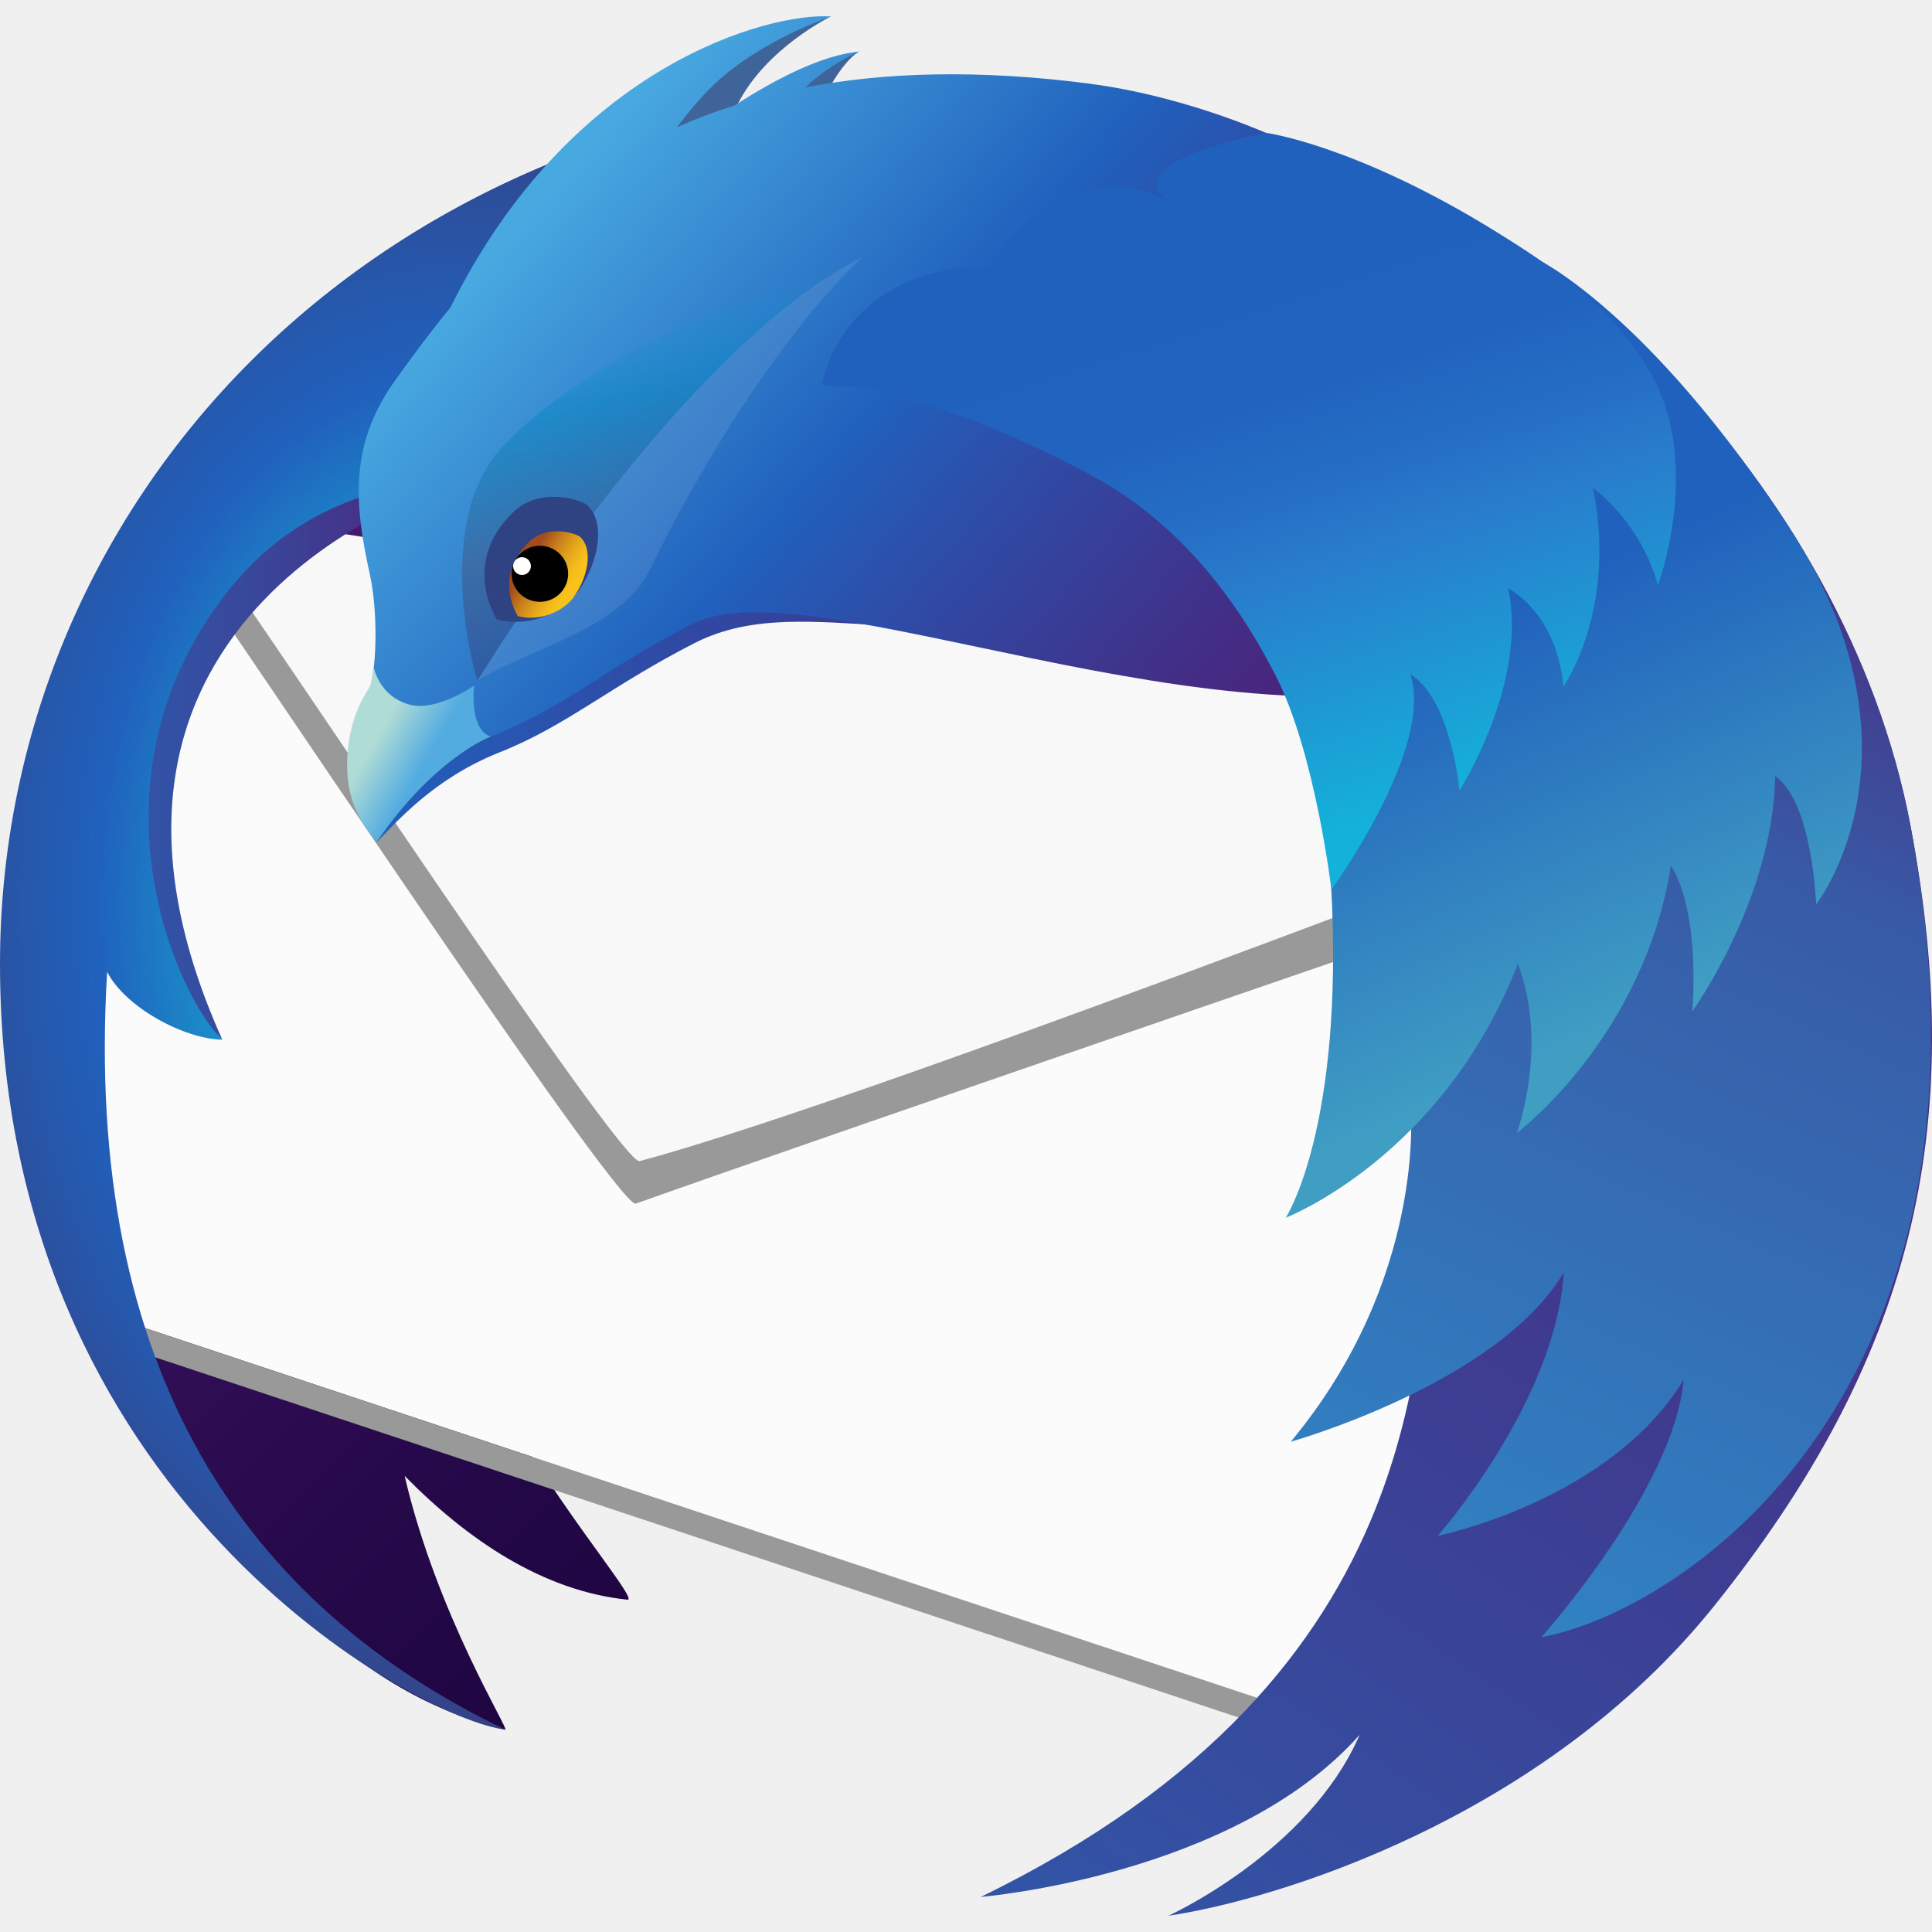
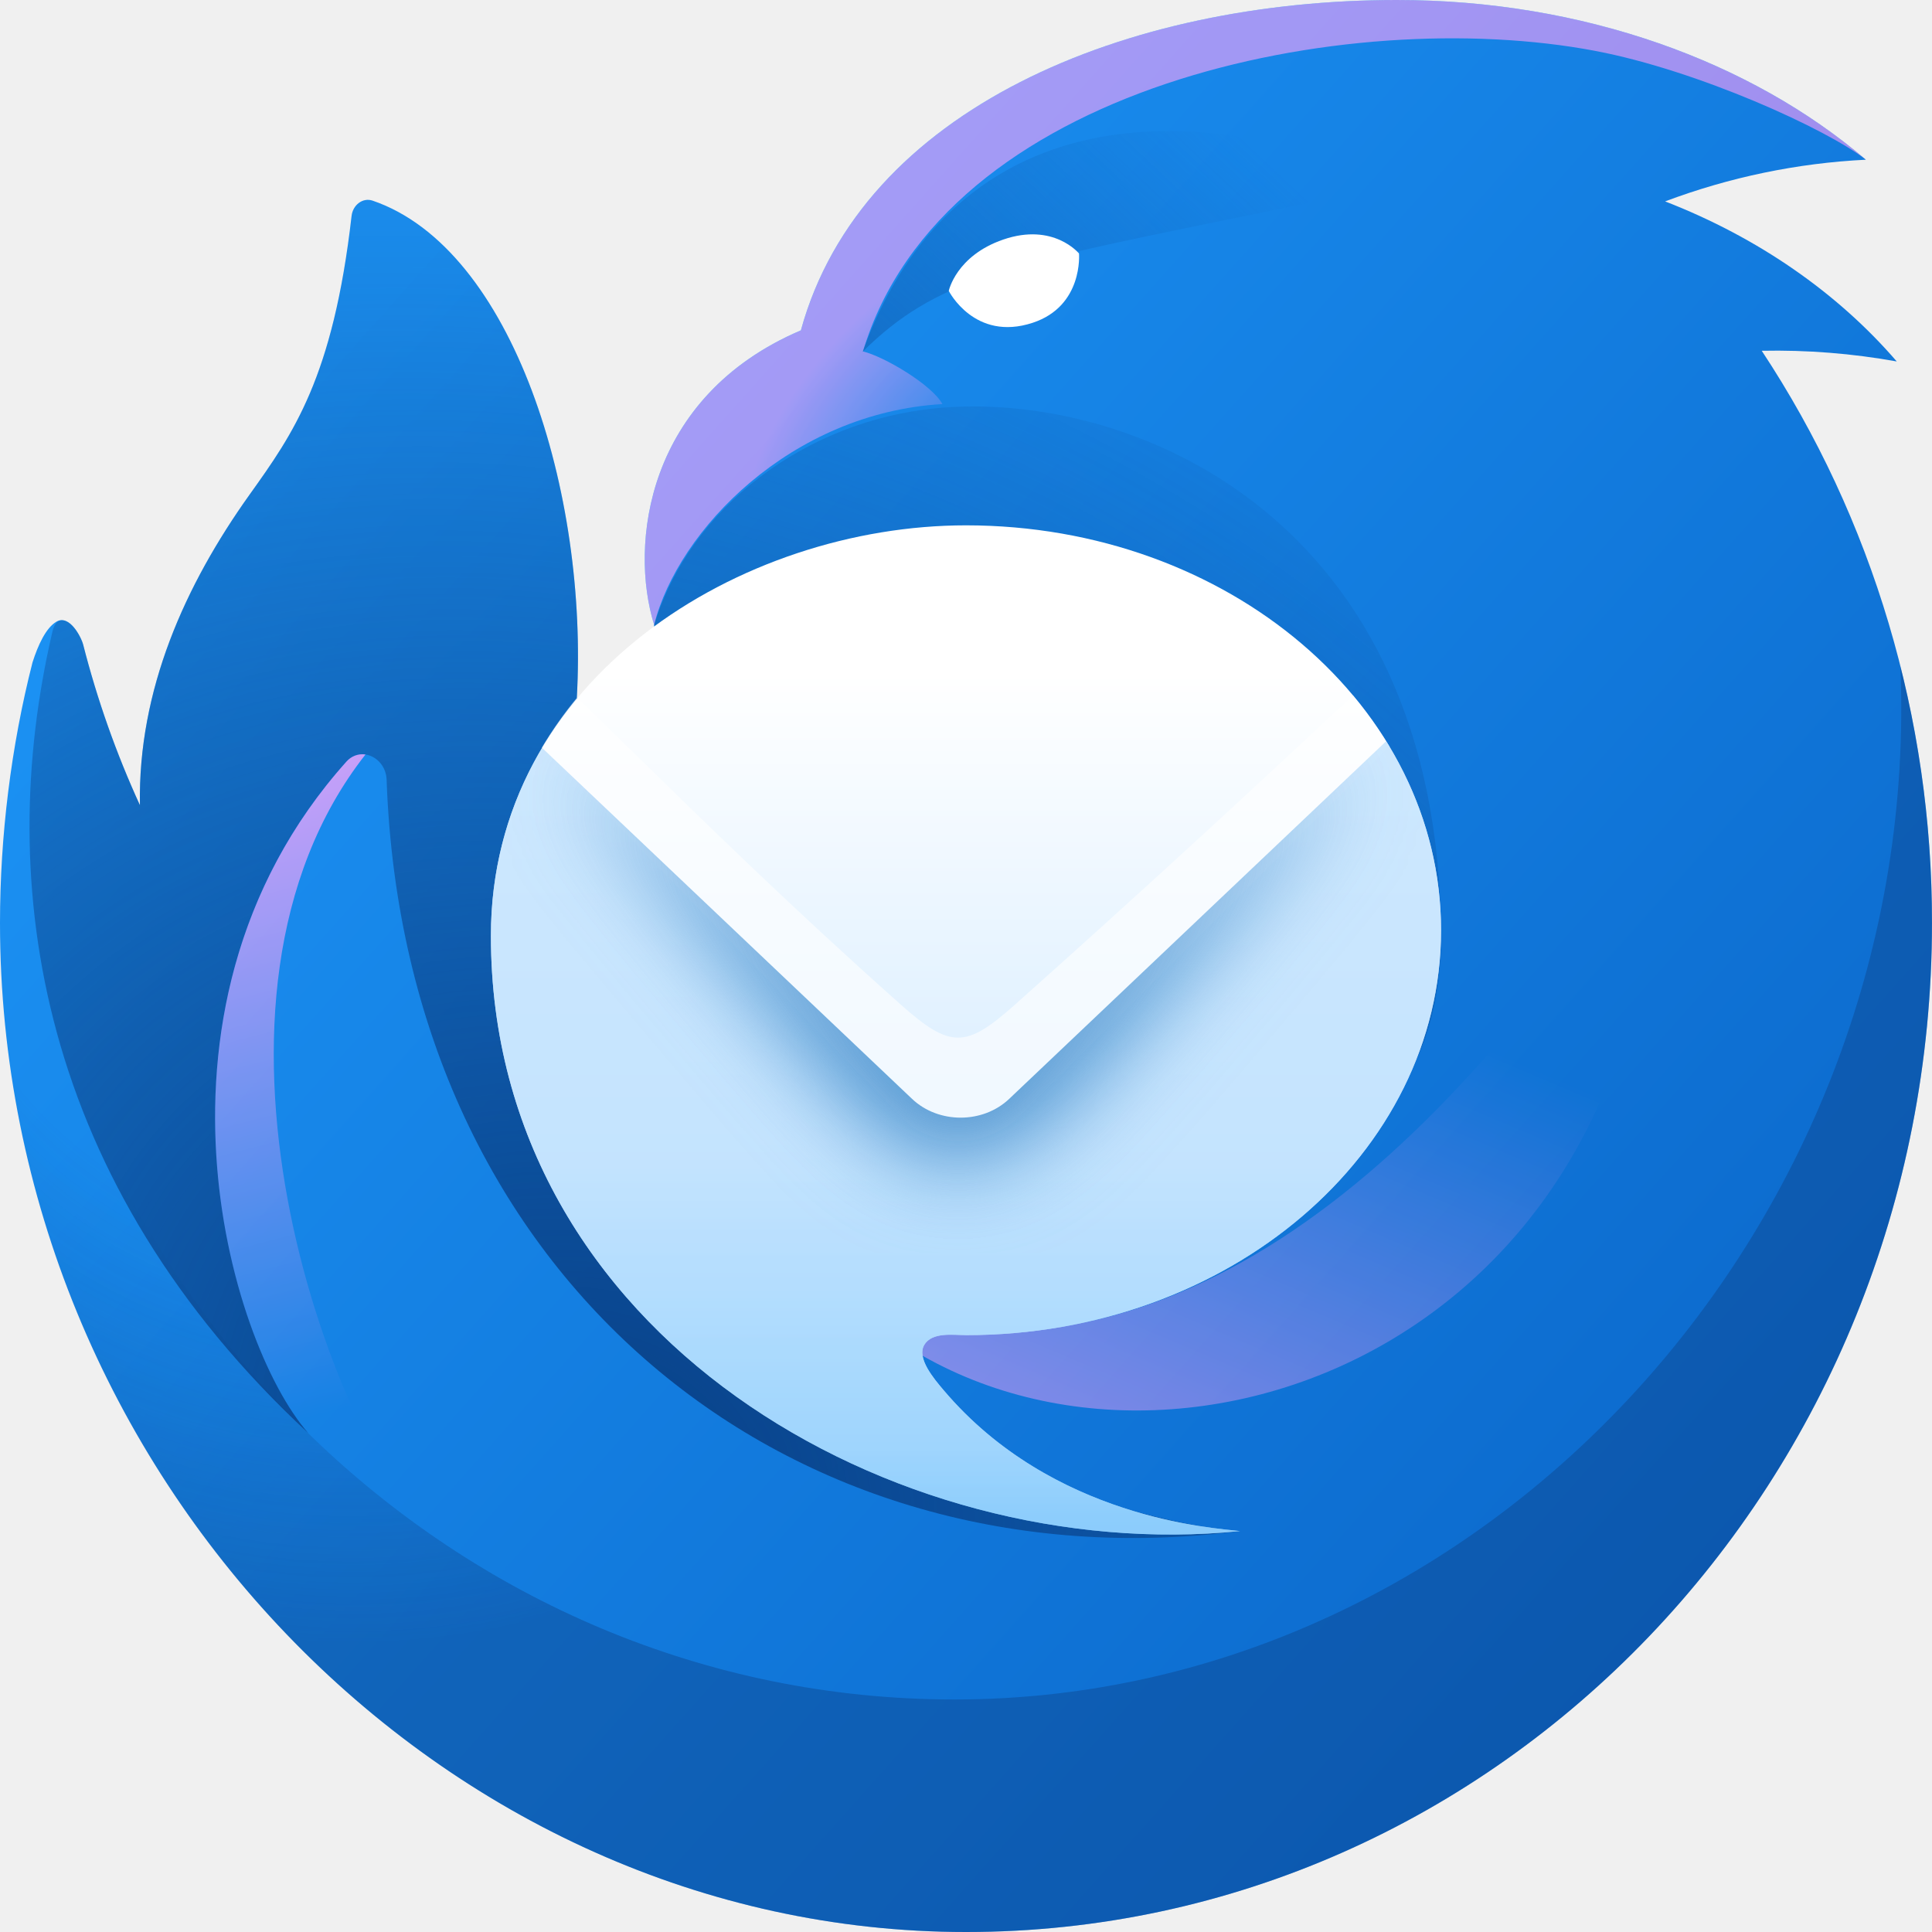
- <svg xmlns="http://www.w3.org/2000/svg" width="128" height="128" version="1.1" viewBox="0 0 33.866 33.866">
+ <svg xmlns="http://www.w3.org/2000/svg" fill="none" version="1.1" viewBox="0 0 128 128">
+   <g stroke-width=".154">
+     <path d="m53.046 21.9h0.011c4.03-14.716 21.591-21.9 39.487-21.9 12.367 0 23.468 4.089 31.078 10.581-4.542 0.224-9.026 1.155-13.304 2.762 6.149 2.388 11.432 6.06 15.347 10.604-2.954-0.531-5.949-0.768-8.945-0.707 7.365 11.144 11.299 24.369 11.278 37.91 0 36.92-28.653 66.85-63.999 66.85-34.801 0-63.999-30.436-63.999-66.85 0-5.751 0.731-11.689 2.152-17.259 0.373-1.169 0.892-2.29 1.582-2.701 0.863-0.514 1.649 1.018 1.776 1.516 0.936 3.661 2.195 7.224 3.761 10.642-0.137-7.632 2.984-14.585 7.278-20.597 2.864-4.009 5.519-7.724 6.744-18.445 0.082-0.72 0.735-1.238 1.395-1.012 9.318 3.186 14.299 19.394 13.526 32.947 5.147 0.77 5.124-4.847 5.124-4.847-1.646-5.283-0.549-15.102 9.691-19.495z" fill="url(#paint0_linear_4383_20931)" />
+     <path d="m125.904 44.127c1.556 36.767-27.381 68.468-62.666 68.468-33.033 0-60.101-26.669-62.549-60.518-0.437 3.17-0.667 6.367-0.688 9.569 0.251 36.217 29.377 66.355 63.999 66.355 35.346 0 63.999-29.93 63.999-66.85 0-5.883-0.73-11.588-2.096-17.024z" fill="url(#paint1_radial_4383_20931)" opacity=".9" />
+     <path d="m62.439 26.772c-0.689-1.274-3.873-3.159-5.264-3.488 5.266-17.62 32.095-23.029 48.515-19.912 6.833 1.299 15.343 5.187 17.933 7.208-7.61-6.492-18.713-10.581-31.078-10.581-17.896 0-35.457 7.183-39.487 21.9h-0.029c-10.24 4.393-11.337 14.216-9.691 19.497 1.58-6.301 9.097-14.044 19.103-14.625z" fill="url(#paint2_radial_4383_20931)" style="mix-blend-mode:screen" />
+     <path d="m81.037 14.604c-14.376 2.955-19.073 3.921-23.884 8.698 5.403-14.942 19.196-17.971 35.631-11.16-3.911 0.842-7.827 1.663-11.747 2.464z" fill="url(#paint3_linear_4383_20931)" />
+     <path d="m3.474 41.846c-3.928 16.796-0.892 36.538 16.951 53.105-5.312-6.068-11.798-28.472 2.514-44.478 0.964-1.079 2.622-0.286 2.675 1.188 1.179 33.264 26.876 53.581 56.502 49.782-9.179-0.539-39.537-11.645-16.954-16.038 11.803-2.298 30.31-5.898 30.31-23.244 0-28.119-20.814-36.34-33.437-35.117-8.638 0.836-16.327 6.563-18.693 14.35 0.909 3.069-2.714 5.218-5.129 4.857 0.775-13.551-4.206-29.769-13.526-32.955-0.658-0.225-1.313 0.292-1.395 1.012-1.225 10.721-3.88 14.436-6.742 18.445-4.295 6.015-7.417 12.965-7.28 20.597-1.566-3.418-2.826-6.981-3.761-10.642-0.104-0.413-0.677-1.564-1.368-1.618-0.375-0.029-0.574 0.353-0.667 0.756z" fill="url(#paint4_radial_4383_20931)" />
+     <path d="m57.232 87.107c17.378 14.739 52.328 3.688 52.328-32.149-14.109 22.339-32.08 37.749-52.326 32.149z" fill="url(#paint5_linear_4383_20931)" style="mix-blend-mode:screen" />
+     <path d="m22.939 50.473c0.158-0.185 0.357-0.326 0.58-0.411 0.223-0.085 0.462-0.112 0.697-0.078-12.811 16.321-2.478 44.984 4.613 52.026 0.397 1.173-6.727-4.926-7.709-6.353-5.394-4.781-13.125-28.47 1.819-45.185z" fill="url(#paint6_linear_4383_20931)" style="mix-blend-mode:screen" />
+     <path d="m63.999 88.457c17.382 0 31.475-12.01 31.475-26.826 0-14.816-14.092-26.826-31.475-26.826-14.83 0-31.482 10.077-31.475 27.217 7e-3 26.486 26.796 41.724 49.63 39.416-1.715-0.208-12.416-0.802-19.648-9.348-0.653-0.77-1.785-2.114-1.271-2.987 0.512-0.873 1.924-0.649 2.761-0.649z" fill="url(#paint7_linear_4383_20931)" />
+     <path d="m92.045 49.442-24.875 24.864c-2.207 1.639-4.557 1.757-6.875 0.271l-24.398-25.044c0.696-1.168 1.479-2.278 2.341-3.319l2.56 2.502c6.407 6.272 11.587 11.34 18.889 17.849 3.295 2.937 4.319 2.88 7.552 0 8.353-7.449 14.462-13.083 22.403-20.492 0.885 1.055 1.689 2.183 2.403 3.371z" fill="#fff" opacity=".6" />
+   </g>
+   <mask id="mask0_4383_20931" x="303" y="432" width="418" height="334" maskUnits="userSpaceOnUse">
+     <path d="m720.273 511.917c0 93.859-93.254 169.943-208.275 169.943-5.553 0-14.882-1.428-18.282 4.113-3.4 5.518 4.089 14.036 8.409 18.913 44.963 50.867 110.193 57.268 127.314 58.95l2.699 0.266c-151.103 14.617-328.366-81.916-328.414-249.704-0.158-27.937 7.617-55.344 22.421-79.037l162.235 147.352c11.543 10.479 30.987 10.479 42.53 0l165.308-150.147c15.367 23.692 24.055 50.699 24.055 79.351z" fill="#fff" />
+   </mask>
+   <g transform="matrix(.151122 0 0 .157852 -13.375 -19.1757)" mask="url(#mask0_4383_20931)">
+     <path d="m255.482 315.912h526.428v477.303h-526.428z" fill="url(#paint8_linear_4383_20931)" opacity=".7" />
+     <g filter="url(#filter0_f_4383_20931)">
+       <path d="m463.647 583.705c-30.673-31.919-122.535-137.974-122.535-137.974l7.103 0.314 143.819 107.411c10.768 7.828 26.135 7.744 36.807-0.182l141.024-107.083 7.477-0.593s-88.861 103.538-122.898 137.647c-34.036 34.11-60.124 32.38-90.797 0.46z" clip-rule="evenodd" fill="#458fcd" fill-rule="evenodd" />
+     </g>
+   </g>
+   <path d="m68.415 21.386c3.368-1.108 3.072-4.59 3.072-4.59s-1.684-2.072-5.021-0.924c-3.123 1.075-3.608 3.4-3.608 3.4s1.706 3.381 5.557 2.114z" fill="#fff" stroke-width=".154" />
  <defs>
-     <linearGradient id="SVGID_14_" x1="206.21" x2="169.43" y1="130.14" y2="47.526" gradientTransform="matrix(.13713 0 0 .13713 -1.8311e-7 .28447)" gradientUnits="userSpaceOnUse">
-       <stop offset="0" stop-color="#409EC3" />
-       <stop offset=".62" stop-color="#2061BD" />
+     <filter id="filter0_f_4383_20931" x="302.393" y="406.878" width="413.669" height="240.08" color-interpolation-filters="sRGB" filterUnits="userSpaceOnUse">
+       <feFlood flood-opacity="0" result="BackgroundImageFix" />
+       <feBlend in="SourceGraphic" in2="BackgroundImageFix" result="shape" />
+       <feGaussianBlur result="effect1_foregroundBlur_4383_20931" stdDeviation="19.36" />
+     </filter>
+     <linearGradient id="paint0_linear_4383_20931" x1="235.494" x2="832.5" y1="261.062" y2="817.921" gradientTransform="matrix(.151122 0 0 .157852 -13.375 -19.1757)" gradientUnits="userSpaceOnUse">
+       <stop stop-color="#1B91F3" offset="0" />
+       <stop stop-color="#0B68CB" offset="1" />
    </linearGradient>
-     <linearGradient id="SVGID_13_" x1="48.738" x2="43.199" y1="14.373" y2="11.303" gradientTransform="matrix(.13705 .0047858 -.0047858 .13705 3.3722 8.1173)" gradientUnits="userSpaceOnUse">
-       <stop offset="0" stop-color="#F9C21B" />
-       <stop offset=".148" stop-color="#F3BA1B" />
-       <stop offset=".379" stop-color="#E3A41B" />
-       <stop offset=".663" stop-color="#C9801C" />
-       <stop offset=".988" stop-color="#A44E1C" />
-       <stop offset="1" stop-color="#A34C1C" />
+     <radialGradient id="paint1_radial_4383_20931" cx="0" cy="0" r="1" gradientTransform="matrix(21.5641 51.8467 -47.5493 21.5776 22.0467 52.2786)" gradientUnits="userSpaceOnUse">
+       <stop stop-color="#0B4186" stop-opacity="0" offset=".53" />
+       <stop stop-color="#0B4186" stop-opacity=".45" offset="1" />
+     </radialGradient>
+     <radialGradient id="paint2_radial_4383_20931" cx="0" cy="0" r="1" gradientTransform="matrix(-7.12211 -9.52326 15.0869 -12.3104 65.6448 29.0623)" gradientUnits="userSpaceOnUse">
+       <stop stop-color="#EF3ACC" stop-opacity="0" offset="0" />
+       <stop stop-color="#EF3ACC" stop-opacity=".64" offset="1" />
+     </radialGradient>
+     <linearGradient id="paint3_linear_4383_20931" x1="401.611" x2="616.432" y1="403.61" y2="164.469" gradientTransform="matrix(.151122 0 0 .157852 -13.375 -19.1757)" gradientUnits="userSpaceOnUse">
+       <stop stop-color="#0F5DB0" offset="0" />
+       <stop stop-color="#0F5DB0" stop-opacity="0" offset="1" />
    </linearGradient>
-     <linearGradient id="SVGID_12_" x1="80.784" x2="90.637" y1="38.025" y2="77.544" gradientTransform="matrix(.13713 0 0 .13713 -1.8311e-7 .28447)" gradientUnits="userSpaceOnUse">
-       <stop offset=".007" stop-color="#1398D1" stop-opacity="0" />
-       <stop offset=".248" stop-color="#1187C2" stop-opacity=".62" />
-       <stop offset=".642" stop-color="#3F6499" stop-opacity=".71" />
-       <stop offset="1" stop-color="#2F4282" stop-opacity=".5" />
+     <radialGradient id="paint4_radial_4383_20931" cx="0" cy="0" r="1" gradientTransform="matrix(36.6623 -79.4384 93.9455 47.3057 39.8623 97.5738)" gradientUnits="userSpaceOnUse">
+       <stop stop-color="#094188" offset=".02" />
+       <stop stop-color="#0B4186" stop-opacity="0" offset=".97" />
+     </radialGradient>
+     <linearGradient id="paint5_linear_4383_20931" x1="778.099" x2="678.214" y1="576.761" y2="822.012" gradientTransform="matrix(.151122 0 0 .157852 -13.375 -19.1757)" gradientUnits="userSpaceOnUse">
+       <stop stop-color="#E247C4" stop-opacity="0" offset="0" />
+       <stop stop-color="#E247C4" stop-opacity=".64" offset="1" />
    </linearGradient>
-     <mask id="SVGID_9_" width="14.927" height="6.629" x="162.68" y="18.355" maskUnits="userSpaceOnUse">
-       <g class="st13" filter="url(#Adobe_OpacityMaskFilter)">
-         <radialGradient id="SVGID_10_" cx="154.38" cy="67.998" r="51.967" gradientUnits="userSpaceOnUse">
-           <stop offset=".868" stop-color="#fff" />
-           <stop offset="1" />
-         </radialGradient>
-         <rect width="100.02" height="93.339" x="91.295" y="-7.218" fill="url(#SVGID_10_)" class="st14" />
-       </g>
-     </mask>
-     <filter id="Adobe_OpacityMaskFilter" width="14.927" height="6.629" x="162.68" y="18.355" filterUnits="userSpaceOnUse">
-       <feColorMatrix values="1 0 0 0 0 0 1 0 0 0 0 0 1 0 0 0 0 0 1 0" />
-     </filter>
-     <linearGradient id="SVGID_11_" x1="176.21" x2="164.24" y1="23.085" y2="20.555" gradientUnits="userSpaceOnUse">
-       <stop offset="0" stop-color="#3092B9" />
-       <stop offset=".22" stop-color="#258DB6" />
-       <stop offset=".656" stop-color="#1685B1" />
-       <stop offset="1" stop-color="#1082AF" />
+     <linearGradient id="paint6_linear_4383_20931" x1="158.697" x2="246.699" y1="356.821" y2="711.008" gradientTransform="matrix(.151122 0 0 .157852 -13.375 -19.1757)" gradientUnits="userSpaceOnUse">
+       <stop stop-color="#EF3ACC" offset=".1" />
+       <stop stop-color="#EF3ACC" stop-opacity="0" offset="1" />
    </linearGradient>
-     <linearGradient id="SVGID_8_" x1="48.269" x2="54.241" y1="92.034" y2="95.468" gradientTransform="matrix(.13713 0 0 .13713 -1.8311e-7 .28447)" gradientUnits="userSpaceOnUse">
-       <stop offset="0" stop-color="#B0DCD6" />
-       <stop offset="1" stop-color="#53ACE0" />
+     <linearGradient id="paint7_linear_4383_20931" x1="511.999" x2="511.999" y1="404.204" y2="762.36" gradientTransform="matrix(.151122 0 0 .157852 -13.375 -19.1757)" gradientUnits="userSpaceOnUse">
+       <stop stop-color="#fff" offset="0" />
+       <stop stop-color="#BEE1FE" offset=".91" />
+       <stop stop-color="#96CEFD" offset="1" />
    </linearGradient>
-     <linearGradient id="SVGID_7_" x1="96.745" x2="206.32" y1="278.65" y2="32.542" gradientTransform="matrix(.13713 0 0 .13713 -1.8311e-7 .28447)" gradientUnits="userSpaceOnUse">
-       <stop offset="0" stop-color="#29ABE2" />
-       <stop offset=".773" stop-color="#385AA6" />
-       <stop offset=".858" stop-color="#414293" />
-       <stop offset="1" stop-color="#4E1D75" />
-     </linearGradient>
-     <linearGradient id="SVGID_6_" x1="19.676" x2="217.84" y1="337.41" y2="43.631" gradientTransform="matrix(.13713 0 0 .13713 -1.8311e-7 .28447)" gradientUnits="userSpaceOnUse">
-       <stop offset=".379" stop-color="#3156A8" />
-       <stop offset="1" stop-color="#4E1D75" />
-     </linearGradient>
-     <linearGradient id="SVGID_5_" x1="66.174" x2="167.26" y1="23.206" y2="111.08" gradientTransform="matrix(.13713 0 0 .13713 -1.8311e-7 .28447)" gradientUnits="userSpaceOnUse">
-       <stop offset=".02" stop-color="#48A8E0" />
-       <stop offset=".388" stop-color="#2061BD" />
-       <stop offset=".497" stop-color="#2B51AC" />
-       <stop offset=".789" stop-color="#442C84" />
-       <stop offset=".941" stop-color="#4E1D75" />
-     </linearGradient>
-     <linearGradient id="SVGID_4_" x1="44.539" x2="191.52" y1="57.897" y2="57.897" gradientTransform="matrix(.13713 0 0 .13713 -1.8311e-7 .28447)" gradientUnits="userSpaceOnUse">
-       <stop offset="0" stop-color="#2061BD" />
-       <stop offset=".185" stop-color="#2B51AC" />
-       <stop offset=".683" stop-color="#442C84" />
-       <stop offset=".941" stop-color="#4E1D75" />
-     </linearGradient>
-     <radialGradient id="SVGID_3_" cx="59.073" cy="113.92" r="85.247" gradientTransform="matrix(.13713 0 0 .19884 -1.8311e-7 -6.7455)" gradientUnits="userSpaceOnUse">
-       <stop offset=".165" stop-color="#14CDDA" />
-       <stop offset=".548" stop-color="#2061BD" />
-       <stop offset=".655" stop-color="#2658AC" />
-       <stop offset=".864" stop-color="#373F81" />
-       <stop offset="1" stop-color="#432D62" />
-     </radialGradient>
-     <linearGradient id="SVGID_2_" x1="10.243" x2="57.704" y1="95.311" y2="95.311" gradientTransform="matrix(.13713 0 0 .13713 -1.8311e-7 .28447)" gradientUnits="userSpaceOnUse">
-       <stop offset="0" stop-color="#3156A8" />
-       <stop offset=".247" stop-color="#3351A4" />
-       <stop offset=".536" stop-color="#3B4397" />
-       <stop offset=".845" stop-color="#472C82" />
-       <stop offset="1" stop-color="#4E1D75" />
-     </linearGradient>
-     <linearGradient id="SVGID_1_" x1="199.53" x2="39.679" y1="201.91" y2="42.053" gradientTransform="matrix(.13713 0 0 .13713 -1.8311e-7 .28447)" gradientUnits="userSpaceOnUse">
-       <stop offset="0" stop-color="#130036" />
-       <stop offset=".23" stop-color="#18023B" />
-       <stop offset=".512" stop-color="#26094A" />
-       <stop offset=".821" stop-color="#3D1563" />
-       <stop offset="1" stop-color="#4E1D75" />
-     </linearGradient>
-     <linearGradient id="SVGID_15_" x1="176.76" x2="150.41" y1="103.06" y2="21.954" gradientTransform="matrix(.13713 0 0 .13713 -1.8311e-7 .28447)" gradientUnits="userSpaceOnUse">
-       <stop offset="0" stop-color="#14B2DA" />
-       <stop offset=".403" stop-color="#297CCC" />
-       <stop offset=".508" stop-color="#256FC5" />
-       <stop offset=".649" stop-color="#2164BF" />
-       <stop offset=".816" stop-color="#2061BD" />
-       <stop offset=".984" stop-color="#2061BD" />
+     <linearGradient id="paint8_linear_4383_20931" x1="518.702" x2="518.702" y1="606.877" y2="756.915" gradientUnits="userSpaceOnUse">
+       <stop stop-color="#BCE0FD" offset="0" />
+       <stop stop-color="#88CCFC" offset="1" />
    </linearGradient>
  </defs>
-   <path fill="url(#SVGID_1_)" stroke-width=".137" d="m25.902 5.152c-1.988-1.299-4.532-1.719-5.935-1.866-1.502-0.157-2.807-0.129-3.954 0.039-0.097-0.001-0.194-0.005-0.292-0.005-0.075 0-0.148 0.003-0.223 4e-3 0.031-0.038 0.052-0.061 0.052-0.061s-0.06 0.009-0.179 0.063c-0.373 6e-3 -0.743 0.019-1.109 0.044 0.509-0.558 0.926-0.85 0.926-0.85s-0.495 0.072-1.398 0.891c-0.429 0.039-0.853 0.092-1.27 0.157 0.949-1.284 1.941-1.824 1.941-1.824s-1.203-0.245-3.086 1.648c-0.158 0.158-0.304 0.323-0.445 0.49-5.489 1.328-9.418 4.873-9.418 9.039 0 0.817-0.251 1.716 0.02 2.613-0.108 1.433 0.122 5.345 0.122 5.345s1.486 8.043 7.201 9.441c0.091 0.022-1.194-2.005-1.762-4.449 1.107 1.126 2.425 2.016 3.905 2.17 0.182 0.019-0.845-1.185-1.745-2.638l12.986 4.375c6.792-2.917 6.001-2.654 7.459-4.234 3.213-3.478 3.663-5.451 2.853-11.277-0.548-3.933-3.45-7.828-6.649-9.114z" class="st1" />
-   <polygon fill="#fbfbfb" points="201.94 95.591 22.687 62.276 8.546 142.68 16.387 166.97 172.91 219.02" class="st2" transform="matrix(.13713 0 0 .13713 -1.8311e-7 .28447)" />
-   <path fill="#999" stroke-width=".137" d="m3.171 9.199c0.108 0.232 0.076 0.286 0.009 0.286-0.03 0-0.067-0.011-0.102-0.022-0.035-0.011-0.068-0.022-0.089-0.022-0.059 0-0.026 0.088 0.31 0.51 0.476 0.604 7.46 11.148 7.841 11.148 0.002 0 0.004-2.65e-4 0.005-8.2e-4 3.251-1.159 17.078-5.904 17.078-5.904l-1.415-2.061-23.638-3.934" class="st3" />
-   <path fill="#f8f8f8" stroke-width=".137" d="m3.374 8.94s0.104 0.539 0.587 1.136c0.48 0.602 6.926 10.363 7.25 10.277 4.223-1.121 19.544-7.086 19.544-7.086z" class="st4" />
-   <polygon fill="#999" points="167.32 217.16 18.568 167.7 19.094 171.18 168.98 221.01" class="st3" transform="matrix(.13713 0 0 .13713 -1.8311e-7 .28447)" />
-   <g stroke-width=".137">
-     <path fill="url(#SVGID_2_)" d="m7.913 8.484s-7.422 2.174-4.016 9.741c0 0-1.562-1.43-2.491-3.258-0.042-0.082 1.55-5.736 1.55-5.736z" class="st5" />
-     <path fill="url(#SVGID_3_)" d="m3.897 18.225c-0.645-0.011-1.682-0.544-2.019-1.188-0.42 7.007 2.438 11.099 6.977 13.281-1.483-0.17-8.855-4.06-8.855-13.422 0-7.96 6.316-15.075 16.2-15.401 0.061 0.446-4.901 1.565-5.059 2.091-0.246 0.819-0.812 1.71-1.29 2.425-0.647 0.968 0.899 1.796-0.237 2.057-1.71 0.392-3.99 0.175-5.672 2.361-2.528 3.286-0.841 7.046-0.046 7.795z" class="st6" />
-     <path fill="url(#SVGID_4_)" d="m18.794 1.752c-6.402-0.491-9.696 2.07-11.811 5.049-0.77 1.084-0.686 2.08-0.421 3.283 0.114 0.513 0.229 0.759 0.09 1.283-0.077 0.289-0.064 0.558-0.159 0.729-0.132 0.235-0.299 0.493-0.355 0.916-0.14 1.056 0.234 1.392 0.467 1.747 0.333-0.33 0.983-1.108 2.154-1.572 1.172-0.464 1.943-1.162 3.411-1.912 2.006-1.023 4.358 0.529 8.817-0.932 1.372-0.45 4.526-5.121 5.274-5.3-2.085-2.305-5.631-3.148-7.469-3.289z" class="st7" />
-     <path fill="#3f6499" d="m14.565 0.289s-1.143 0.552-1.641 1.55c1.149-0.579 1.816-0.896 2.132-0.934 0 0-0.302 0.146-0.677 0.942 0.662-0.212 0.89-0.346 1.072-0.348 0 0-0.053 0.084-0.101 0.878-1.017-0.33-2.975 0.054-4.016 0.707-0.353-1.883 3.231-2.795 3.231-2.795z" class="st8" />
-     <path fill="url(#SVGID_5_)" d="m19.113 1.468c-1.962-0.254-3.602-0.204-4.997 0.064 0.439-0.42 0.946-0.627 0.946-0.627-0.658 0.058-1.478 0.487-2.183 0.942-0.355 0.113-0.693 0.241-1.013 0.384 0.196-0.258 0.424-0.535 0.647-0.747 0.828-0.788 2.058-1.195 2.058-1.195-1.05-0.077-4.562 0.822-6.676 5.103-0.346 0.422-0.67 0.855-0.978 1.289-0.795 1.119-0.708 2.147-0.434 3.389 0.117 0.53 0.138 1.377 0.023 1.924-0.023 0.11-0.324 0.393-0.401 1.156-0.083 0.81 0.206 1.207 0.491 1.536 1.012-1.48 2.01-1.773 2.01-1.773 1.417-0.58 2.006-1.2 3.523-1.974 2.072-1.057 9.316 2.393 13.92 0.884 1.417-0.464-0.545-6.494 0.228-6.679-2.153-2.381-5.279-3.431-7.166-3.675z" class="st9" />
-     <path fill="url(#SVGID_6_)" d="m33.484 14.449c-1.135-5.929-6.595-11.323-10.986-11.622-1.949-0.133-1.35 0.867-2.57 1.247-5.255 1.64-5.335 2.597-5.335 2.597 11.142 0.524 11.311 11.528 8.327 14.312 0.84-0.196 1.75-1.222 2.586-2.834-0.1 0.676-0.186 1.506-0.312 2.431-0.382 2.824 0.113 8.723-8.002 12.671 0 0 4.439-0.363 6.641-2.841-0.895 2.059-3.352 3.171-3.352 3.171 1.808-0.264 6.556-1.666 9.581-5.448 3.424-4.282 4.453-8.299 3.422-13.684z" class="st10" />
-     <path fill="url(#SVGID_7_)" d="m22.625 25.272s3.62-1.012 4.786-2.966c-0.142 2.279-2.209 4.616-2.209 4.616s3.022-0.612 4.311-2.738c-0.168 1.919-2.494 4.513-2.494 4.513 2.379-0.427 8.355-4.202 6.465-14.248-1.117-5.933-6.595-11.323-10.986-11.622-1.949-0.133-1.35 0.867-2.57 1.247-5.255 1.64-5.335 2.597-5.335 2.597 11.142 0.524 14.102 6.355 8.327 14.156 0.84-0.196 1.176-0.657 1.807-1.413-2.65e-4 0 0.286 2.987-2.101 5.858z" class="st11" />
-     <path fill="url(#SVGID_8_)" d="m8.311 12.018s-0.647 0.453-1.116 0.337c-0.555-0.136-0.649-0.674-0.649-0.674-0.012 0.11-0.026 0.216-0.047 0.312-0.023 0.11-0.324 0.393-0.401 1.156-0.083 0.81 0.221 1.279 0.506 1.608 1.012-1.48 1.996-1.845 1.996-1.845-0.385-0.135-0.289-0.894-0.289-0.894z" class="st12" />
-   </g>
-   <g class="st15" mask="url(#SVGID_9_)" transform="matrix(.13713 0 0 .13713 -1.8311e-7 .28447)">
-     <g class="st16" opacity=".6">
-       <g class="st17" opacity=".2">
-         <path fill="url(#SVGID_11_)" d="m163.51 18.434c1.106-0.287 5.621 0.204 8.584 1.533 2.964 1.329 8.073 3.679 3.986 4.701-4.088 1.022-6.438-0.613-8.482-2.351s-6.847-3.168-4.088-3.883z" class="st18" />
-       </g>
-     </g>
-   </g>
-   <g stroke-width=".137">
-     <path fill="url(#SVGID_12_)" d="m8.372 11.93s3.55-5.85 6.759-7.429c0.298-0.15-4.444 1.26-6.352 3.366-1.134 1.252-0.534 3.703-0.408 4.062z" class="st19" />
-     <path fill="#f2f2f2" d="m8.372 11.93c0.003-0.002 0.007-0.004 0.01-0.006 0.918-0.567 2.491-0.894 2.998-1.922 1.952-3.959 3.751-5.501 3.751-5.501-3.209 1.579-6.76 7.429-6.76 7.429z" class="st20" opacity=".1" />
-     <path fill="#2f4282" d="m8.709 10.86s-0.64-0.982 0.282-1.877c0.486-0.472 1.223-0.21 1.308-0.125 0.363 0.36 0.135 1.118-0.192 1.548-0.184 0.242-0.721 0.618-1.398 0.454z" class="st21" />
-     <path fill="url(#SVGID_13_)" d="m9.076 10.799s-0.442-0.679 0.195-1.297c0.335-0.326 0.845-0.145 0.904-0.086 0.25 0.248 0.093 0.773-0.133 1.07-0.127 0.168-0.498 0.428-0.966 0.314z" class="st22" />
-     <path d="m9.959 10.075c-0.01 0.271-0.239 0.483-0.513 0.474-0.274-0.009-0.488-0.237-0.478-0.508 0.01-0.271 0.239-0.483 0.513-0.474 0.273 0.009 0.487 0.237 0.478 0.508z" />
-     <circle cx="9.15" cy="9.923" r=".156" fill="#fff" class="st24" />
-     <path fill="url(#SVGID_14_)" d="m31.334 9.199c-2.43-3.699-4.355-4.639-4.355-4.639s0.088 2.695 1.438 3.994c0.154 0.149-1.615-1.156-1.615-1.156s-0.378 1.245 0.488 2.675c-0.252-0.334-0.418-0.461-0.418-0.461s-1.633 0.753-2.115 1.798c-0.249-0.47-0.436-0.747-0.436-0.747s-1.129 2.254-0.987 4.867c0.231 4.249-0.796 5.815-0.796 5.815s2.75-1.055 4.069-4.452c0.545 1.444-0.017 2.965-0.017 2.965s2.222-1.661 2.7-4.687c0.53 0.854 0.374 2.559 0.374 2.559s1.419-1.975 1.453-4.126c0.657 0.458 0.718 2.249 0.718 2.249s2.103-2.689-0.502-6.654z" class="st23" />
-     <path fill="url(#SVGID_15_)" d="m28.973 6.614c-0.635-1.183-1.756-1.938-2.741-2.548-2.456-1.523-4.035-1.737-4.035-1.737s-2.267 0.422-1.877 1.052c0.02 0.032 0.067 0.073 0.133 0.12-1.988-0.916-3.116 1.19-3.116 1.19-1.136-0.069-2.519 0.49-2.922 1.988-0.042 0.155 0.509 0.068 0.792 0.13 1.656 0.36 3.216 1.141 3.932 1.527 1.667 0.898 2.655 2.393 3.226 3.514 0.691 1.357 0.973 3.744 0.973 3.744s1.817-2.496 1.383-3.778c0.72 0.447 0.862 2.042 0.862 2.042s1.212-1.898 0.853-3.55c0.935 0.57 0.966 1.728 0.966 1.728s0.952-1.321 0.521-3.487c0.94 0.748 1.137 1.716 1.137 1.716s0.769-2.056-0.087-3.652z" class="st25" />
-   </g>
</svg>
